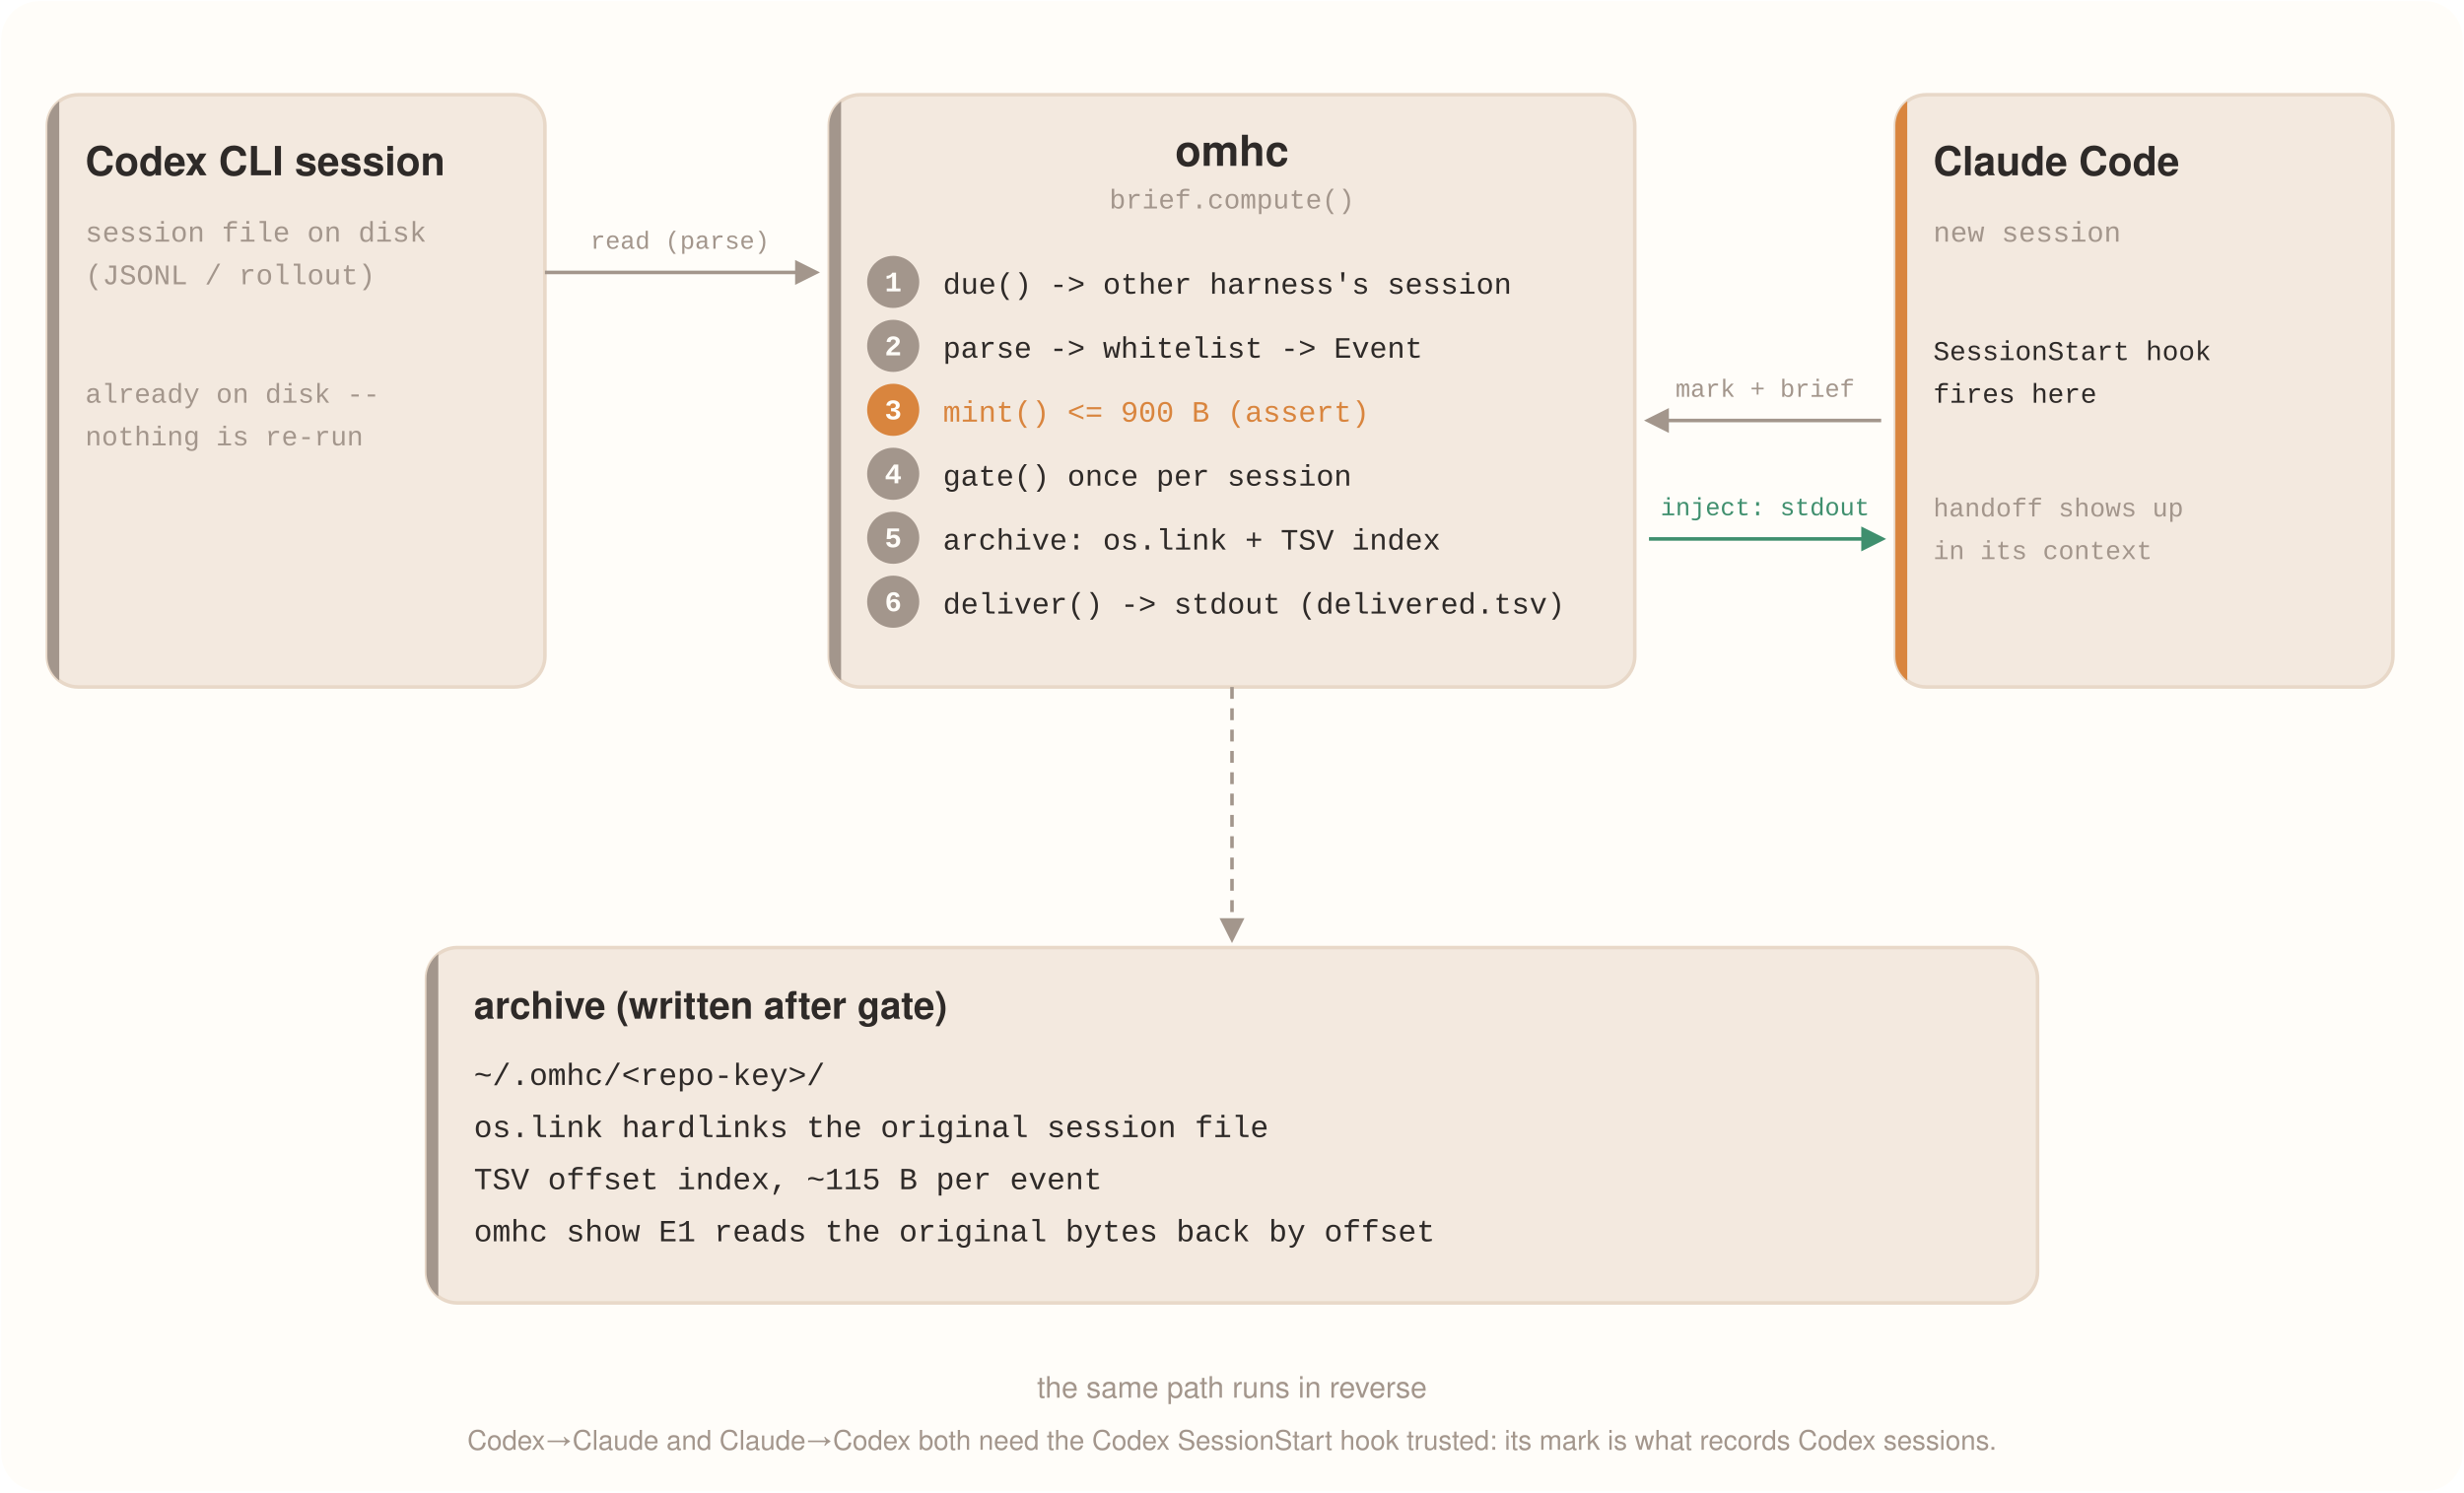
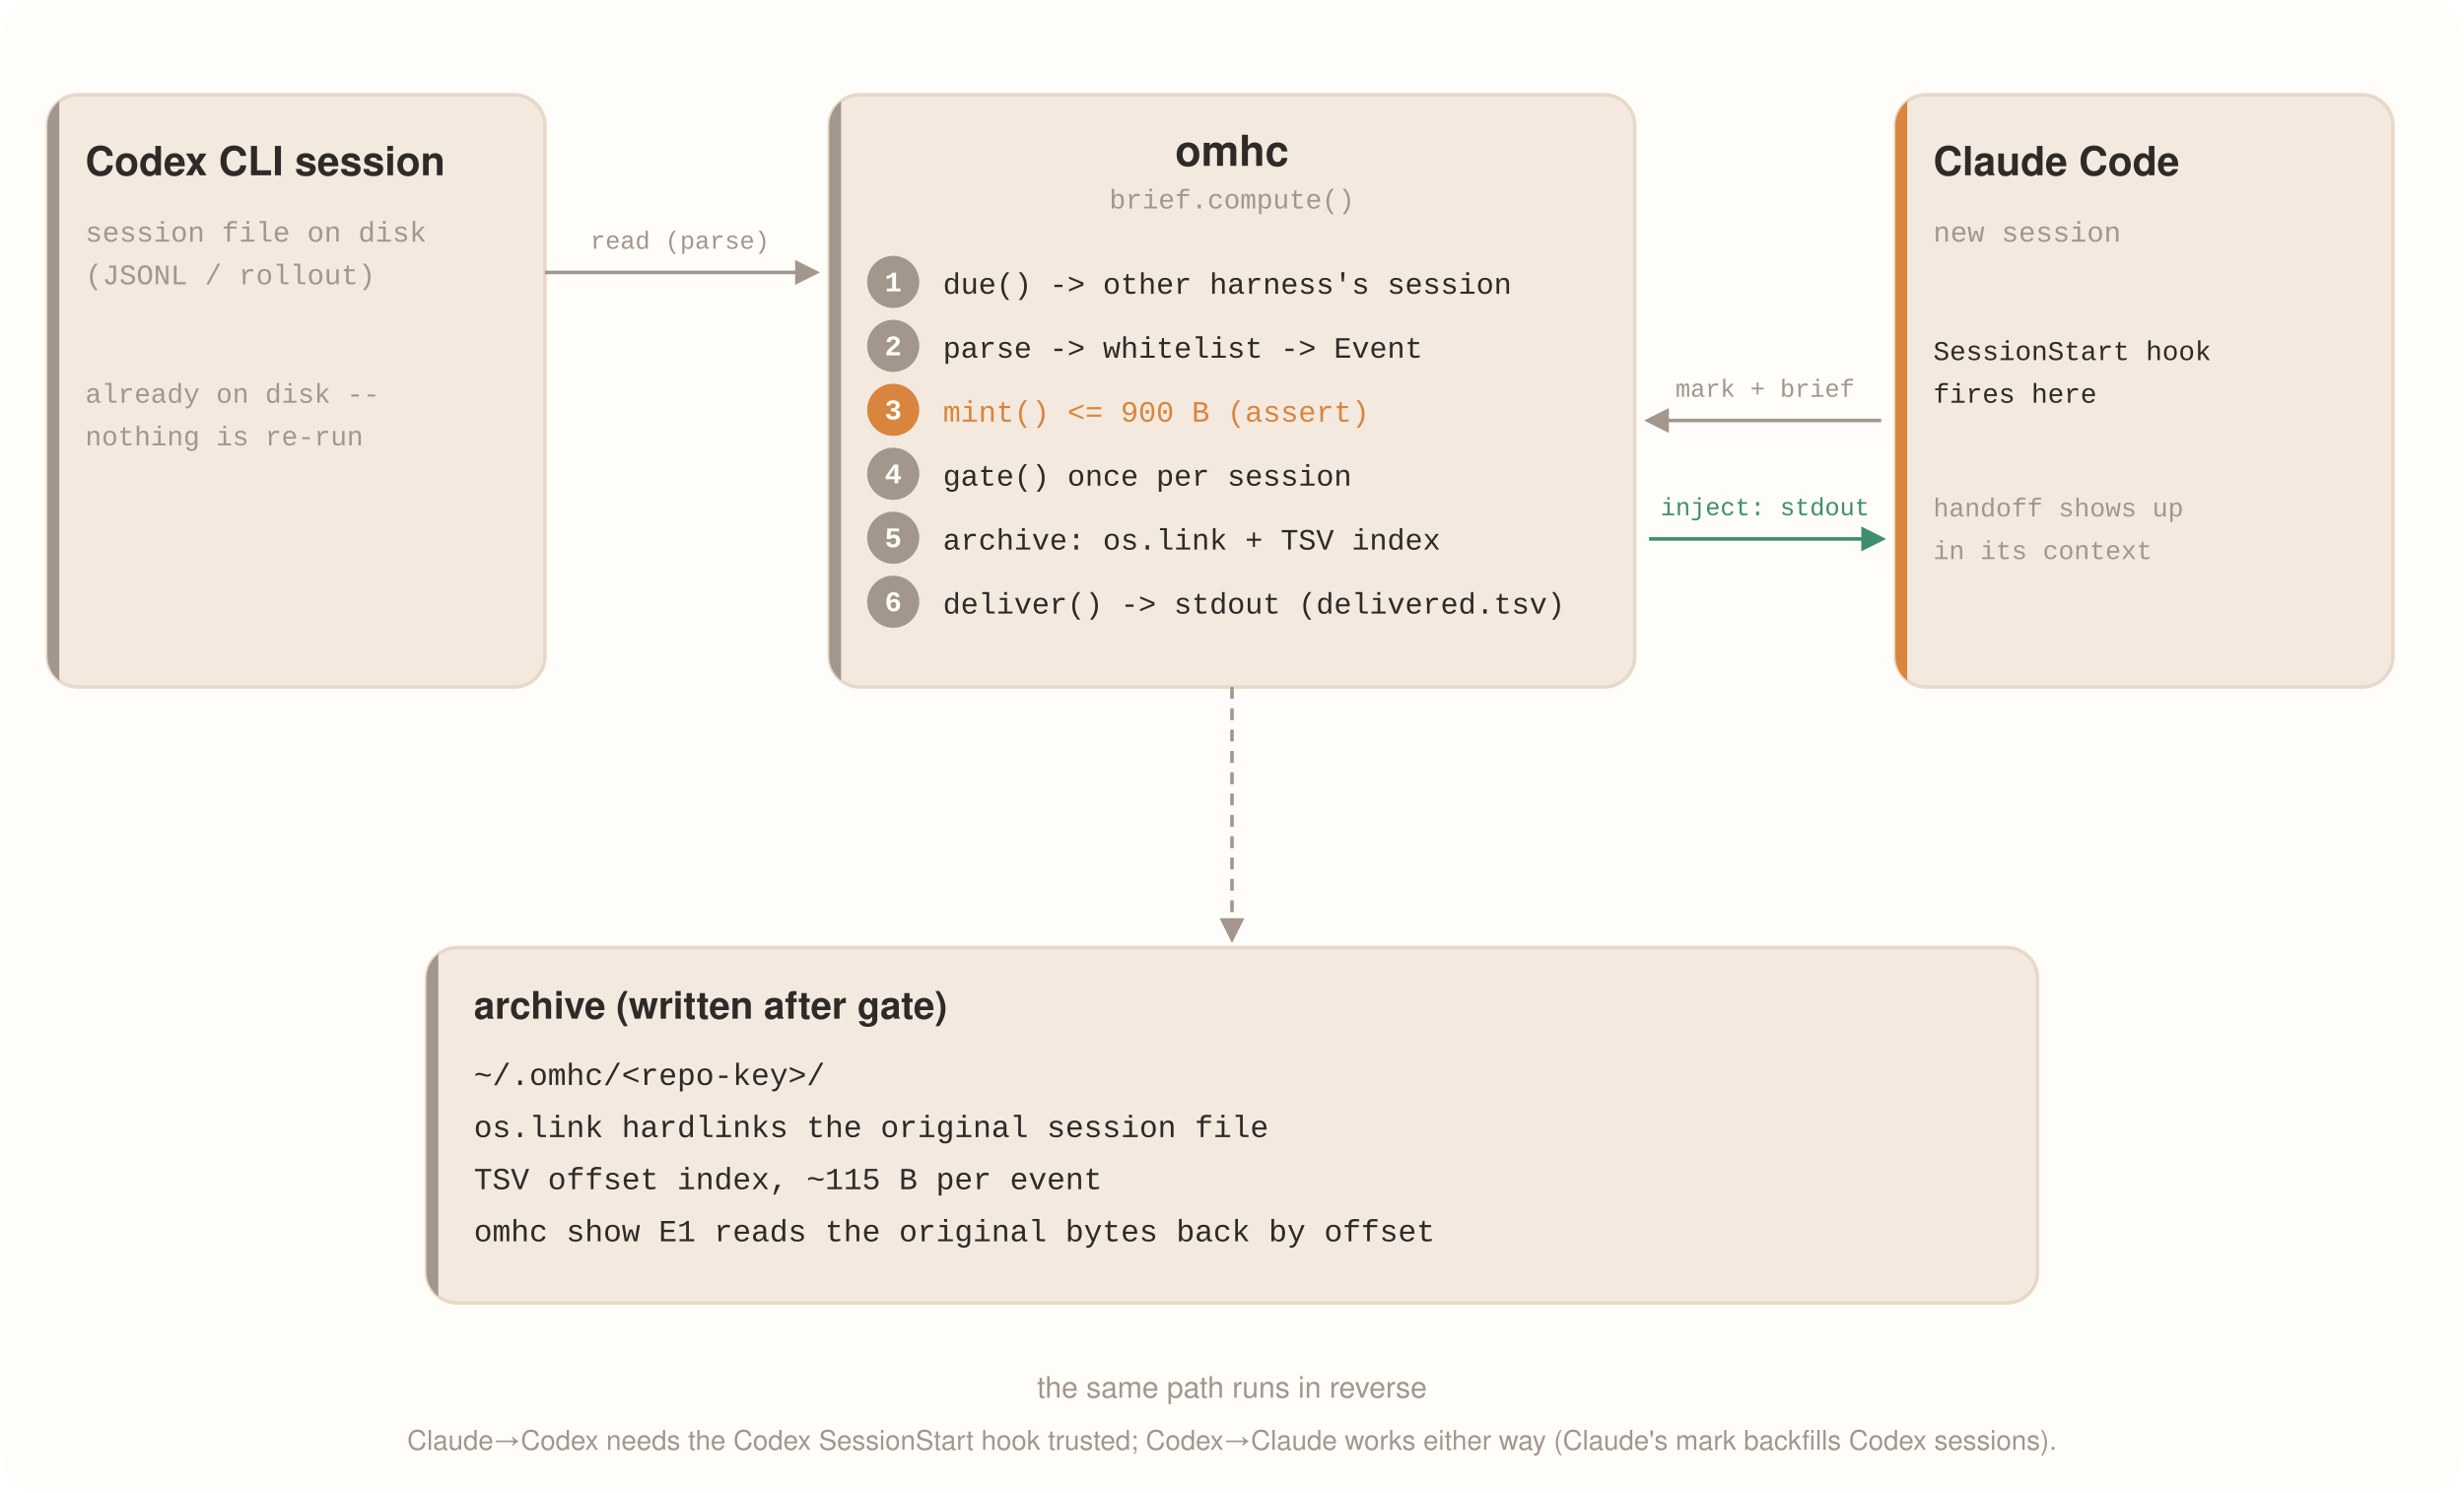
<svg xmlns="http://www.w3.org/2000/svg" viewBox="0 0 1040 630" width="1040" height="630" role="img" aria-label="How omhc reads a source harness session, mints a handoff, archives the original bytes, and injects the result into the target harness's new session">
  <style>text{white-space:pre}</style>
  <rect x="0.5" y="0.5" width="1039" height="629" rx="16" fill="#FFFDF9" />
  <defs>
    <marker id="fa-light" viewBox="0 0 10 10" refX="8" refY="5" markerWidth="7" markerHeight="7" orient="auto-start-reverse">
      <path d="M0 0 L10 5 L0 10 z" fill="#A3968C" />
    </marker>
    <marker id="fg-light" viewBox="0 0 10 10" refX="8" refY="5" markerWidth="7" markerHeight="7" orient="auto-start-reverse">
      <path d="M0 0 L10 5 L0 10 z" fill="#3F8F6E" />
    </marker>
  </defs>
  <clipPath id="clip0-light">
    <rect x="20" y="40" width="210" height="250" rx="13" />
  </clipPath>
  <rect x="20" y="40" width="210" height="250" rx="13" fill="#F3E9DF" stroke="#E8D8C8" stroke-width="1.5" />
  <rect x="20" y="40" width="5" height="250" fill="#A3968C" clip-path="url(#clip0-light)" />
  <clipPath id="clip1-light">
    <rect x="350" y="40" width="340" height="250" rx="13" />
  </clipPath>
  <rect x="350" y="40" width="340" height="250" rx="13" fill="#F3E9DF" stroke="#E8D8C8" stroke-width="1.5" />
  <rect x="350" y="40" width="5" height="250" fill="#A3968C" clip-path="url(#clip1-light)" />
  <clipPath id="clip2-light">
    <rect x="800" y="40" width="210" height="250" rx="13" />
  </clipPath>
  <rect x="800" y="40" width="210" height="250" rx="13" fill="#F3E9DF" stroke="#E8D8C8" stroke-width="1.5" />
  <rect x="800" y="40" width="5" height="250" fill="#D9853E" clip-path="url(#clip2-light)" />
  <circle cx="377.0" cy="119.0" r="11.0" fill="#A3968C" />
  <text x="377.0" y="123.0" font-family="ui-monospace,SFMono-Regular,Menlo,Consolas,'Liberation Mono',monospace" font-size="12" fill="#FFFDF9" text-anchor="middle" font-weight="bold">1</text>
  <circle cx="377.0" cy="146.0" r="11.0" fill="#A3968C" />
  <text x="377.0" y="150.0" font-family="ui-monospace,SFMono-Regular,Menlo,Consolas,'Liberation Mono',monospace" font-size="12" fill="#FFFDF9" text-anchor="middle" font-weight="bold">2</text>
  <circle cx="377.0" cy="173.0" r="11.0" fill="#D9853E" />
  <text x="377.0" y="177.0" font-family="ui-monospace,SFMono-Regular,Menlo,Consolas,'Liberation Mono',monospace" font-size="12" fill="#FFFDF9" text-anchor="middle" font-weight="bold">3</text>
  <circle cx="377.0" cy="200.0" r="11.0" fill="#A3968C" />
  <text x="377.0" y="204.0" font-family="ui-monospace,SFMono-Regular,Menlo,Consolas,'Liberation Mono',monospace" font-size="12" fill="#FFFDF9" text-anchor="middle" font-weight="bold">4</text>
  <circle cx="377.0" cy="227.0" r="11.0" fill="#A3968C" />
  <text x="377.0" y="231.0" font-family="ui-monospace,SFMono-Regular,Menlo,Consolas,'Liberation Mono',monospace" font-size="12" fill="#FFFDF9" text-anchor="middle" font-weight="bold">5</text>
  <circle cx="377.0" cy="254.0" r="11.0" fill="#A3968C" />
  <text x="377.0" y="258.0" font-family="ui-monospace,SFMono-Regular,Menlo,Consolas,'Liberation Mono',monospace" font-size="12" fill="#FFFDF9" text-anchor="middle" font-weight="bold">6</text>
  <line x1="230" y1="115.0" x2="344" y2="115.0" stroke="#A3968C" stroke-width="1.5" marker-end="url(#fa-light)" />
  <line x1="794" y1="177.5" x2="696" y2="177.5" stroke="#A3968C" stroke-width="1.5" marker-end="url(#fa-light)" />
  <line x1="696" y1="227.5" x2="794" y2="227.5" stroke="#3F8F6E" stroke-width="1.5" marker-end="url(#fg-light)" />
  <clipPath id="clip3-light">
    <rect x="180" y="400" width="680" height="150" rx="13" />
  </clipPath>
  <rect x="180" y="400" width="680" height="150" rx="13" fill="#F3E9DF" stroke="#E8D8C8" stroke-width="1.5" />
  <rect x="180" y="400" width="5" height="150" fill="#A3968C" clip-path="url(#clip3-light)" />
  <line x1="520.0" y1="290" x2="520.0" y2="396" stroke="#A3968C" stroke-width="1.5" stroke-dasharray="5 4" marker-end="url(#fa-light)" />
  <text x="36.0" y="74.0" font-family="-apple-system,BlinkMacSystemFont,'Segoe UI',Helvetica,Arial,sans-serif" font-size="17" fill="#2E2A28" text-anchor="start" font-weight="600">Codex CLI session</text>
  <text x="36.0" y="102.0" font-family="ui-monospace,SFMono-Regular,Menlo,Consolas,'Liberation Mono',monospace" font-size="12" fill="#A3968C" text-anchor="start">session file on disk</text>
  <text x="36.0" y="120.0" font-family="ui-monospace,SFMono-Regular,Menlo,Consolas,'Liberation Mono',monospace" font-size="12" fill="#A3968C" text-anchor="start">(JSONL / rollout)</text>
  <text x="36.0" y="170.0" font-family="ui-monospace,SFMono-Regular,Menlo,Consolas,'Liberation Mono',monospace" font-size="11.5" fill="#A3968C" text-anchor="start">already on disk --</text>
  <text x="36.0" y="188.0" font-family="ui-monospace,SFMono-Regular,Menlo,Consolas,'Liberation Mono',monospace" font-size="11.5" fill="#A3968C" text-anchor="start">nothing is re-run</text>
  <text x="816.0" y="74.0" font-family="-apple-system,BlinkMacSystemFont,'Segoe UI',Helvetica,Arial,sans-serif" font-size="17" fill="#2E2A28" text-anchor="start" font-weight="600">Claude Code</text>
  <text x="816.0" y="102.0" font-family="ui-monospace,SFMono-Regular,Menlo,Consolas,'Liberation Mono',monospace" font-size="12" fill="#A3968C" text-anchor="start">new session</text>
  <text x="816.0" y="152.0" font-family="ui-monospace,SFMono-Regular,Menlo,Consolas,'Liberation Mono',monospace" font-size="11.5" fill="#2E2A28" text-anchor="start">SessionStart hook</text>
  <text x="816.0" y="170.0" font-family="ui-monospace,SFMono-Regular,Menlo,Consolas,'Liberation Mono',monospace" font-size="11.5" fill="#2E2A28" text-anchor="start">fires here</text>
  <text x="816.0" y="218.0" font-family="ui-monospace,SFMono-Regular,Menlo,Consolas,'Liberation Mono',monospace" font-size="11" fill="#A3968C" text-anchor="start">handoff shows up</text>
  <text x="816.0" y="236.0" font-family="ui-monospace,SFMono-Regular,Menlo,Consolas,'Liberation Mono',monospace" font-size="11" fill="#A3968C" text-anchor="start">in its context</text>
  <text x="520.0" y="70.0" font-family="-apple-system,BlinkMacSystemFont,'Segoe UI',Helvetica,Arial,sans-serif" font-size="18" fill="#2E2A28" text-anchor="middle" font-weight="600">omhc</text>
  <text x="520.0" y="88.0" font-family="ui-monospace,SFMono-Regular,Menlo,Consolas,'Liberation Mono',monospace" font-size="11.5" fill="#A3968C" text-anchor="middle">brief.compute()</text>
  <text x="398.0" y="124.0" font-family="ui-monospace,SFMono-Regular,Menlo,Consolas,'Liberation Mono',monospace" font-size="12.5" fill="#2E2A28" text-anchor="start">due() -&gt; other harness's session</text>
  <text x="398.0" y="151.0" font-family="ui-monospace,SFMono-Regular,Menlo,Consolas,'Liberation Mono',monospace" font-size="12.5" fill="#2E2A28" text-anchor="start">parse -&gt; whitelist -&gt; Event</text>
  <text x="398.0" y="178.0" font-family="ui-monospace,SFMono-Regular,Menlo,Consolas,'Liberation Mono',monospace" font-size="12.5" fill="#D9853E" text-anchor="start">mint() &lt;= 900 B (assert)</text>
  <text x="398.0" y="205.0" font-family="ui-monospace,SFMono-Regular,Menlo,Consolas,'Liberation Mono',monospace" font-size="12.5" fill="#2E2A28" text-anchor="start">gate() once per session</text>
  <text x="398.0" y="232.0" font-family="ui-monospace,SFMono-Regular,Menlo,Consolas,'Liberation Mono',monospace" font-size="12.5" fill="#2E2A28" text-anchor="start">archive: os.link + TSV index</text>
  <text x="398.0" y="259.0" font-family="ui-monospace,SFMono-Regular,Menlo,Consolas,'Liberation Mono',monospace" font-size="12.5" fill="#2E2A28" text-anchor="start">deliver() -&gt; stdout (delivered.tsv)</text>
  <text x="287.0" y="105.0" font-family="ui-monospace,SFMono-Regular,Menlo,Consolas,'Liberation Mono',monospace" font-size="10.5" fill="#A3968C" text-anchor="middle">read (parse)</text>
  <text x="745.0" y="167.5" font-family="ui-monospace,SFMono-Regular,Menlo,Consolas,'Liberation Mono',monospace" font-size="10.5" fill="#A3968C" text-anchor="middle">mark + brief</text>
  <text x="745.0" y="217.5" font-family="ui-monospace,SFMono-Regular,Menlo,Consolas,'Liberation Mono',monospace" font-size="10.5" fill="#3F8F6E" text-anchor="middle">inject: stdout</text>
  <text x="200.0" y="430.0" font-family="-apple-system,BlinkMacSystemFont,'Segoe UI',Helvetica,Arial,sans-serif" font-size="16" fill="#2E2A28" text-anchor="start" font-weight="600">archive (written after gate)</text>
  <text x="200.0" y="458.0" font-family="ui-monospace,SFMono-Regular,Menlo,Consolas,'Liberation Mono',monospace" font-size="13" fill="#2E2A28" text-anchor="start">~/.omhc/&lt;repo-key&gt;/</text>
  <text x="200.0" y="480.0" font-family="ui-monospace,SFMono-Regular,Menlo,Consolas,'Liberation Mono',monospace" font-size="13" fill="#2E2A28" text-anchor="start">os.link hardlinks the original session file</text>
  <text x="200.0" y="502.0" font-family="ui-monospace,SFMono-Regular,Menlo,Consolas,'Liberation Mono',monospace" font-size="13" fill="#2E2A28" text-anchor="start">TSV offset index, ~115 B per event</text>
  <text x="200.0" y="524.0" font-family="ui-monospace,SFMono-Regular,Menlo,Consolas,'Liberation Mono',monospace" font-size="13" fill="#2E2A28" text-anchor="start">omhc show E1 reads the original bytes back by offset</text>
  <text x="520.0" y="590.0" font-family="-apple-system,BlinkMacSystemFont,'Segoe UI',Helvetica,Arial,sans-serif" font-size="12.5" fill="#A3968C" text-anchor="middle">the same path runs in reverse</text>
-   <text x="520.0" y="612.0" font-family="-apple-system,BlinkMacSystemFont,'Segoe UI',Helvetica,Arial,sans-serif" font-size="11.5" fill="#A3968C" text-anchor="middle">Codex→Claude and Claude→Codex both need the Codex SessionStart hook trusted: its mark is what records Codex sessions.</text>
+   <text x="520.0" y="612.0" font-family="-apple-system,BlinkMacSystemFont,'Segoe UI',Helvetica,Arial,sans-serif" font-size="11.5" fill="#A3968C" text-anchor="middle">Claude→Codex needs the Codex SessionStart hook trusted; Codex→Claude works either way (Claude's mark backfills Codex sessions).</text>
</svg>
